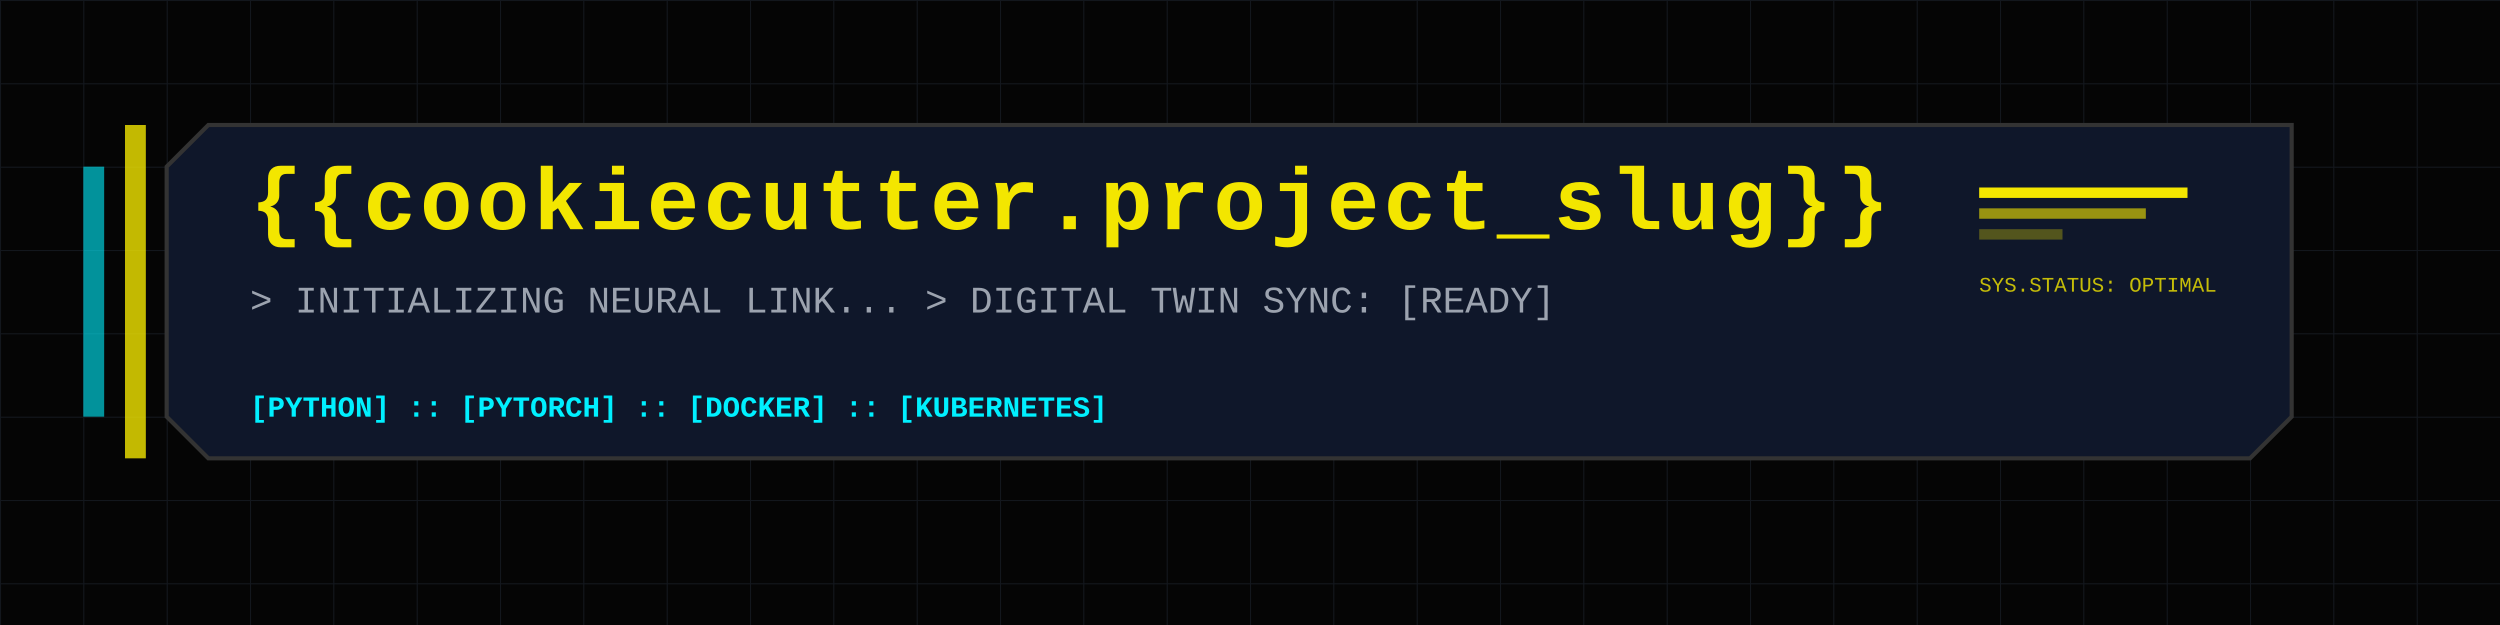
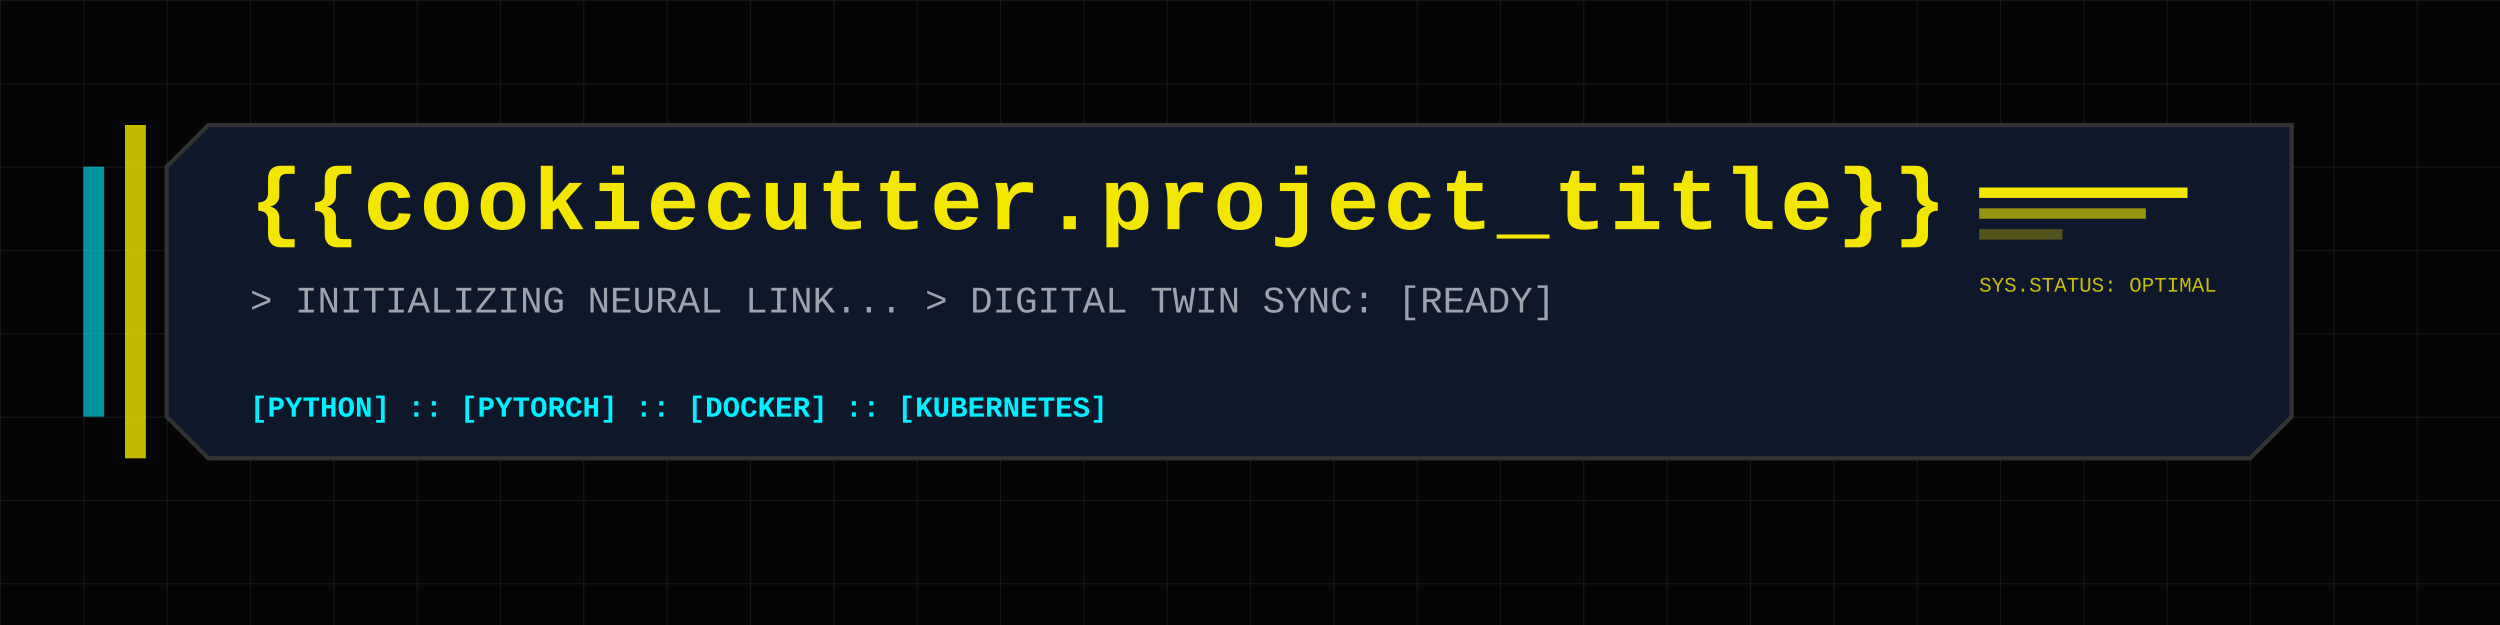
<svg xmlns="http://www.w3.org/2000/svg" width="1200" height="300" viewBox="0 0 1200 300">
  <defs>
    <pattern id="grid-dark" width="40" height="40" patternUnits="userSpaceOnUse">
      <path d="M 40 0 L 0 0 0 40" fill="none" stroke="#334155" stroke-width="1" opacity="0.3" />
    </pattern>
    <pattern id="grid-light" width="40" height="40" patternUnits="userSpaceOnUse">
      <path d="M 40 0 L 0 0 0 40" fill="none" stroke="#e2e8f0" stroke-width="1" />
    </pattern>
    <linearGradient id="cyber-grad" x1="0" y1="0" x2="1" y2="1">
      <stop offset="0%" stop-color="#f3e600" />
      <stop offset="100%" stop-color="#ff003c" />
    </linearGradient>
    <style>
      /* Font Stack: Monospace for that coding feel */
      text { font-family: 'Courier New', Courier, monospace, system-ui; }
      
      /* Dark Mode Defaults */
      .bg-rect { fill: #050505; }
      .grid-fill { fill: url(#grid-dark); }
      .text-primary { fill: #f3e600; text-shadow: 0 0 5px rgba(243, 230, 0, 0.4); }
      .text-secondary { fill: #00f0ff; }
      .text-desc { fill: #9ca3af; }
      .panel-stroke { stroke: #333; }
      .panel-fill { fill: #0f172a; }

      /* Light Mode Overrides */
      @media (prefers-color-scheme: light) {
        .bg-rect { fill: #f8fafc; }
        .grid-fill { fill: url(#grid-light); }
        .text-primary { fill: #0f172a; text-shadow: none; } /* Black for contrast */
        .text-secondary { fill: #dc2626; } /* Red for industrial alert */
        .text-desc { fill: #475569; }
        .panel-stroke { stroke: #cbd5e1; }
        .panel-fill { fill: #ffffff; }
      }

      .glitch-bar { animation: glitch 3s infinite; }
      @keyframes glitch {
        0% { opacity: 1; }
        95% { opacity: 1; }
        96% { opacity: 0; }
        98% { opacity: 1; }
        99% { opacity: 0; }
        100% { opacity: 1; }
      }
    </style>
  </defs>
  <rect width="100%" height="100%" class="bg-rect" />
  <rect width="100%" height="100%" class="grid-fill" />
  <path d="M 100 60 L 1100 60 L 1100 200 L 1080 220 L 100 220 L 80 200 L 80 80 Z" class="panel-fill panel-stroke" stroke-width="2" />
  <path d="M 60 60 L 70 60 L 70 220 L 60 220 Z" fill="#f3e600" opacity="0.8" />
  <path d="M 40 80 L 50 80 L 50 200 L 40 200 Z" fill="#00f0ff" opacity="0.6" />
  <text x="120" y="110" font-size="42" font-weight="bold" letter-spacing="2" class="text-primary">
-     {{cookiecutter.project_slug}}
+     {{cookiecutter.project_title}}
  </text>
  <text x="120" y="150" font-size="18" class="text-desc">
    &gt; INITIALIZING NEURAL LINK... 
    &gt; DIGITAL TWIN SYNC: [READY]
  </text>
  <text x="120" y="200" font-size="14" font-weight="bold" class="text-secondary">
    [PYTHON] :: [PYTORCH] :: [DOCKER] :: [KUBERNETES]
  </text>
  <g transform="translate(950, 90)">
    <rect x="0" y="0" width="100" height="5" fill="#f3e600" class="glitch-bar" />
    <rect x="0" y="10" width="80" height="5" fill="#f3e600" opacity="0.6" />
    <rect x="0" y="20" width="40" height="5" fill="#f3e600" opacity="0.3" />
    <text x="0" y="50" font-size="10" fill="#f3e600" opacity="0.8">SYS.STATUS: OPTIMAL</text>
  </g>
</svg>
